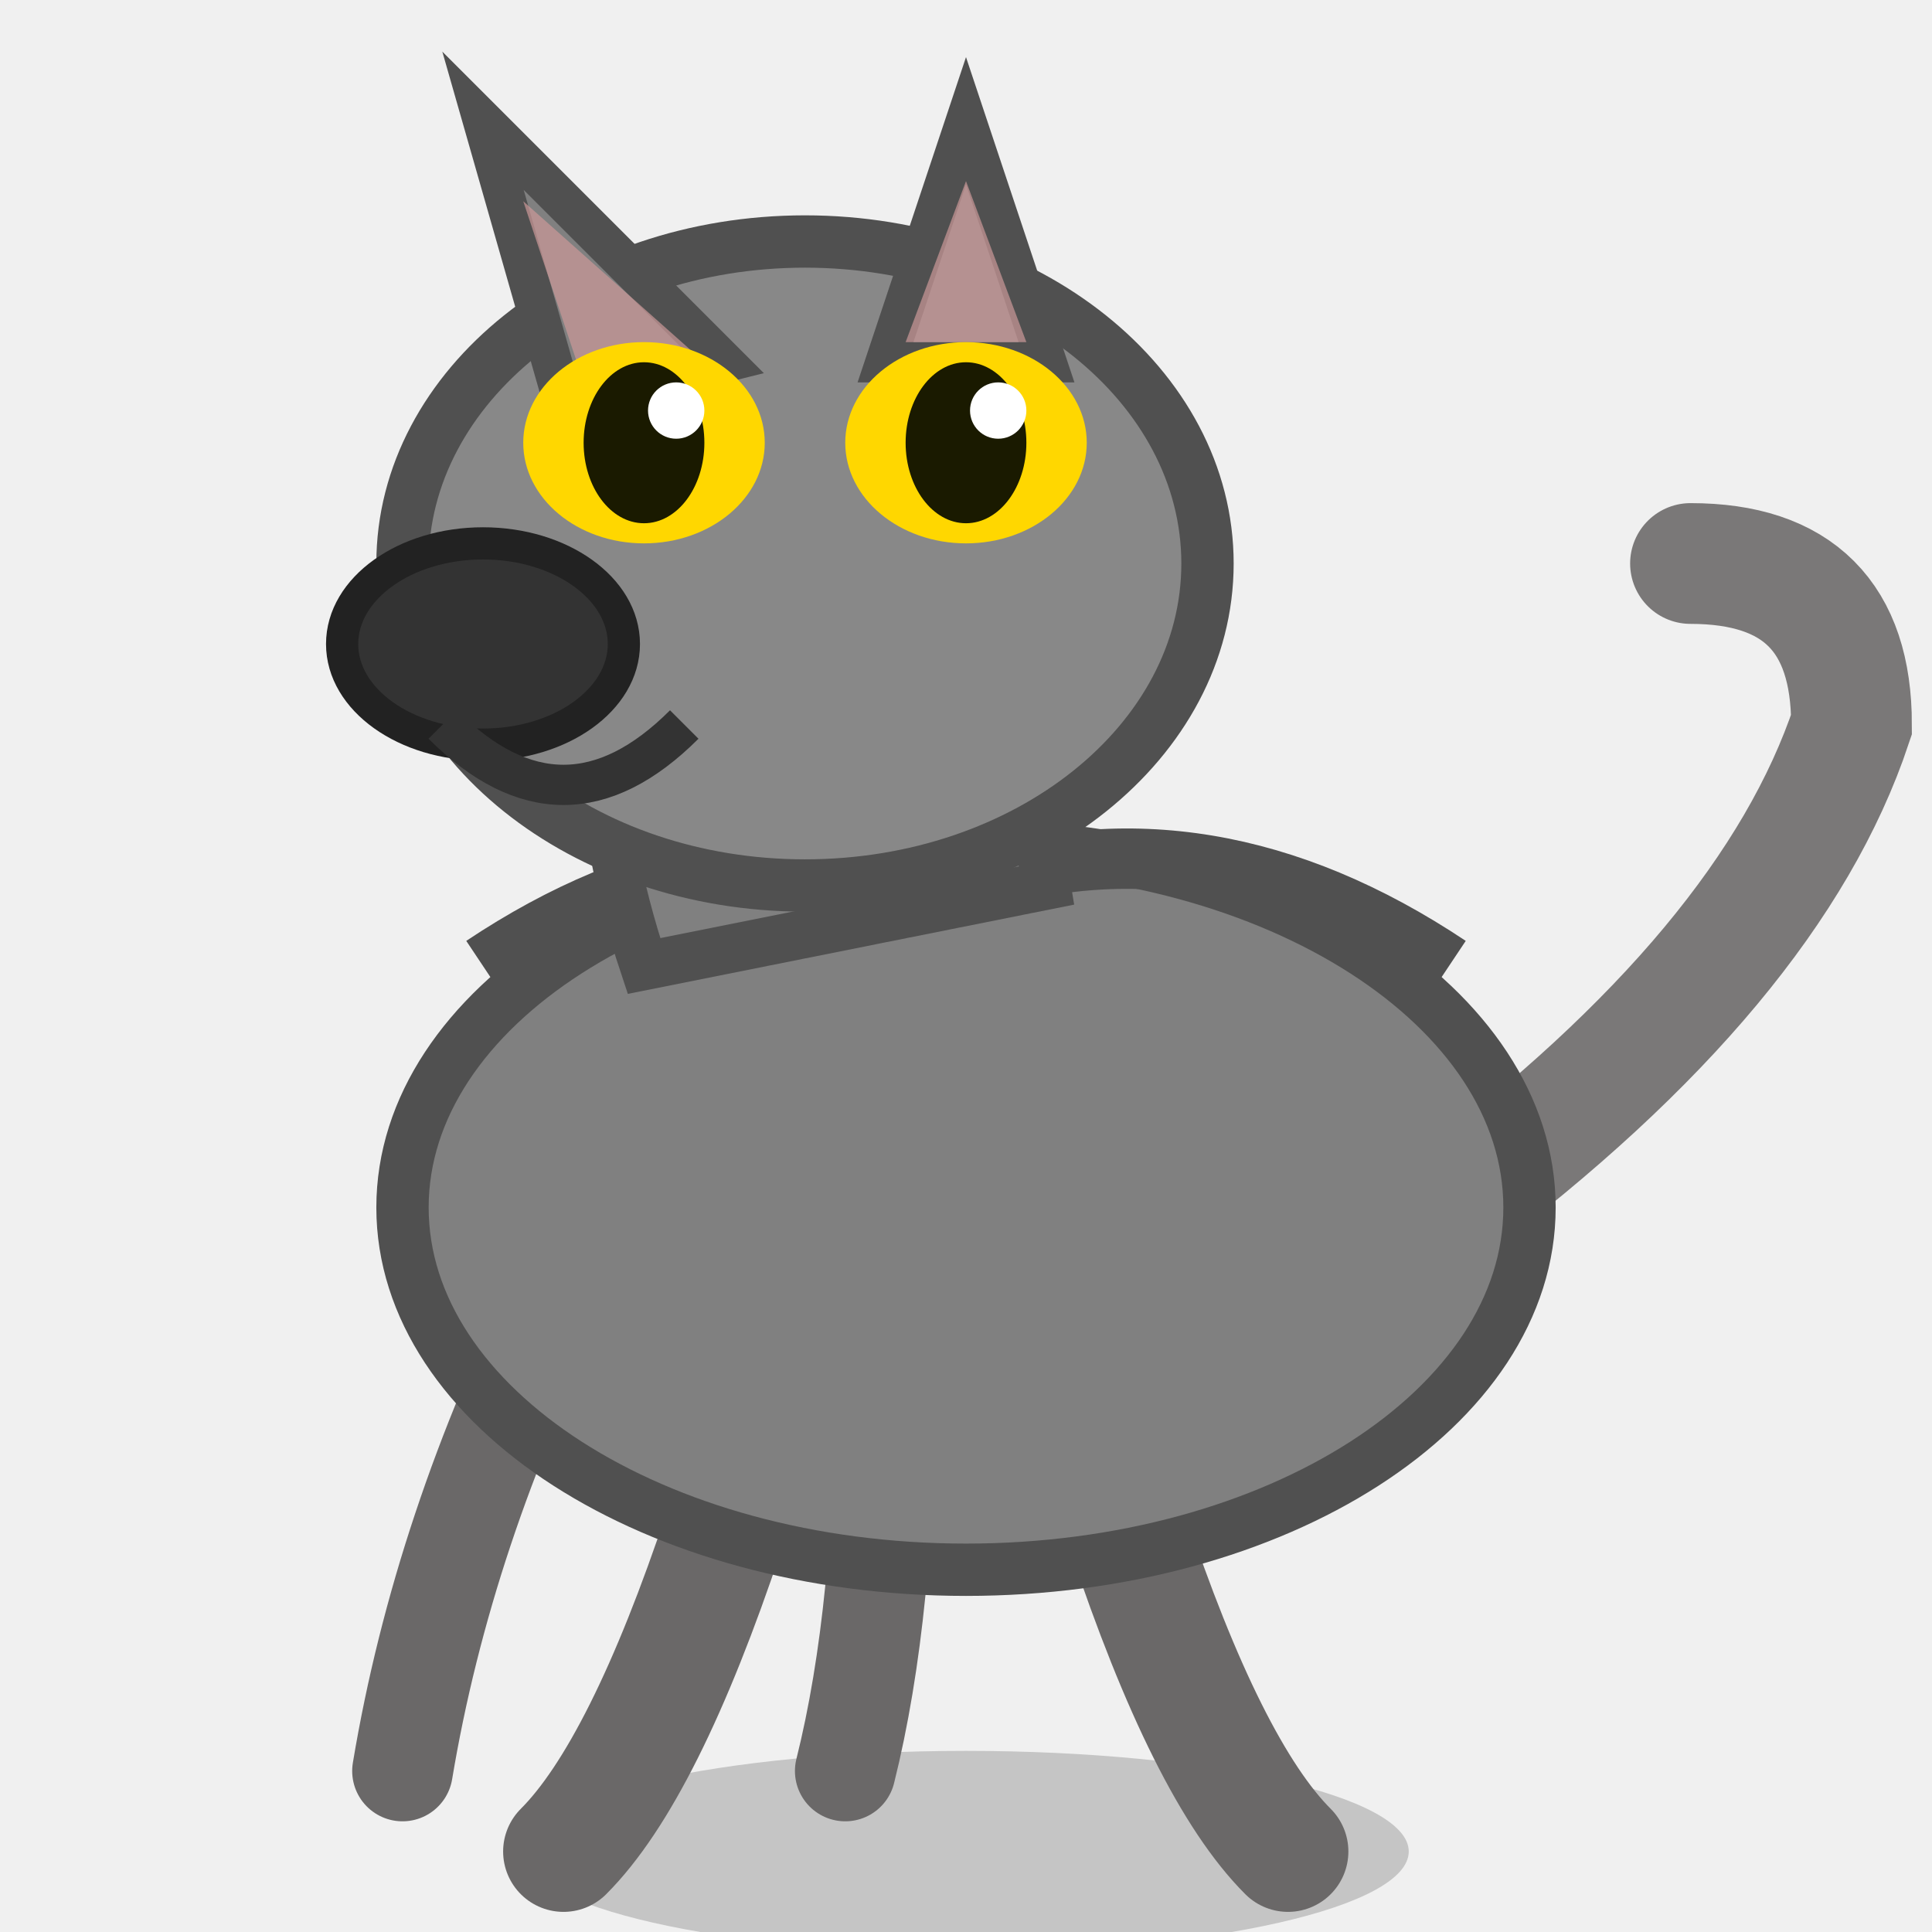
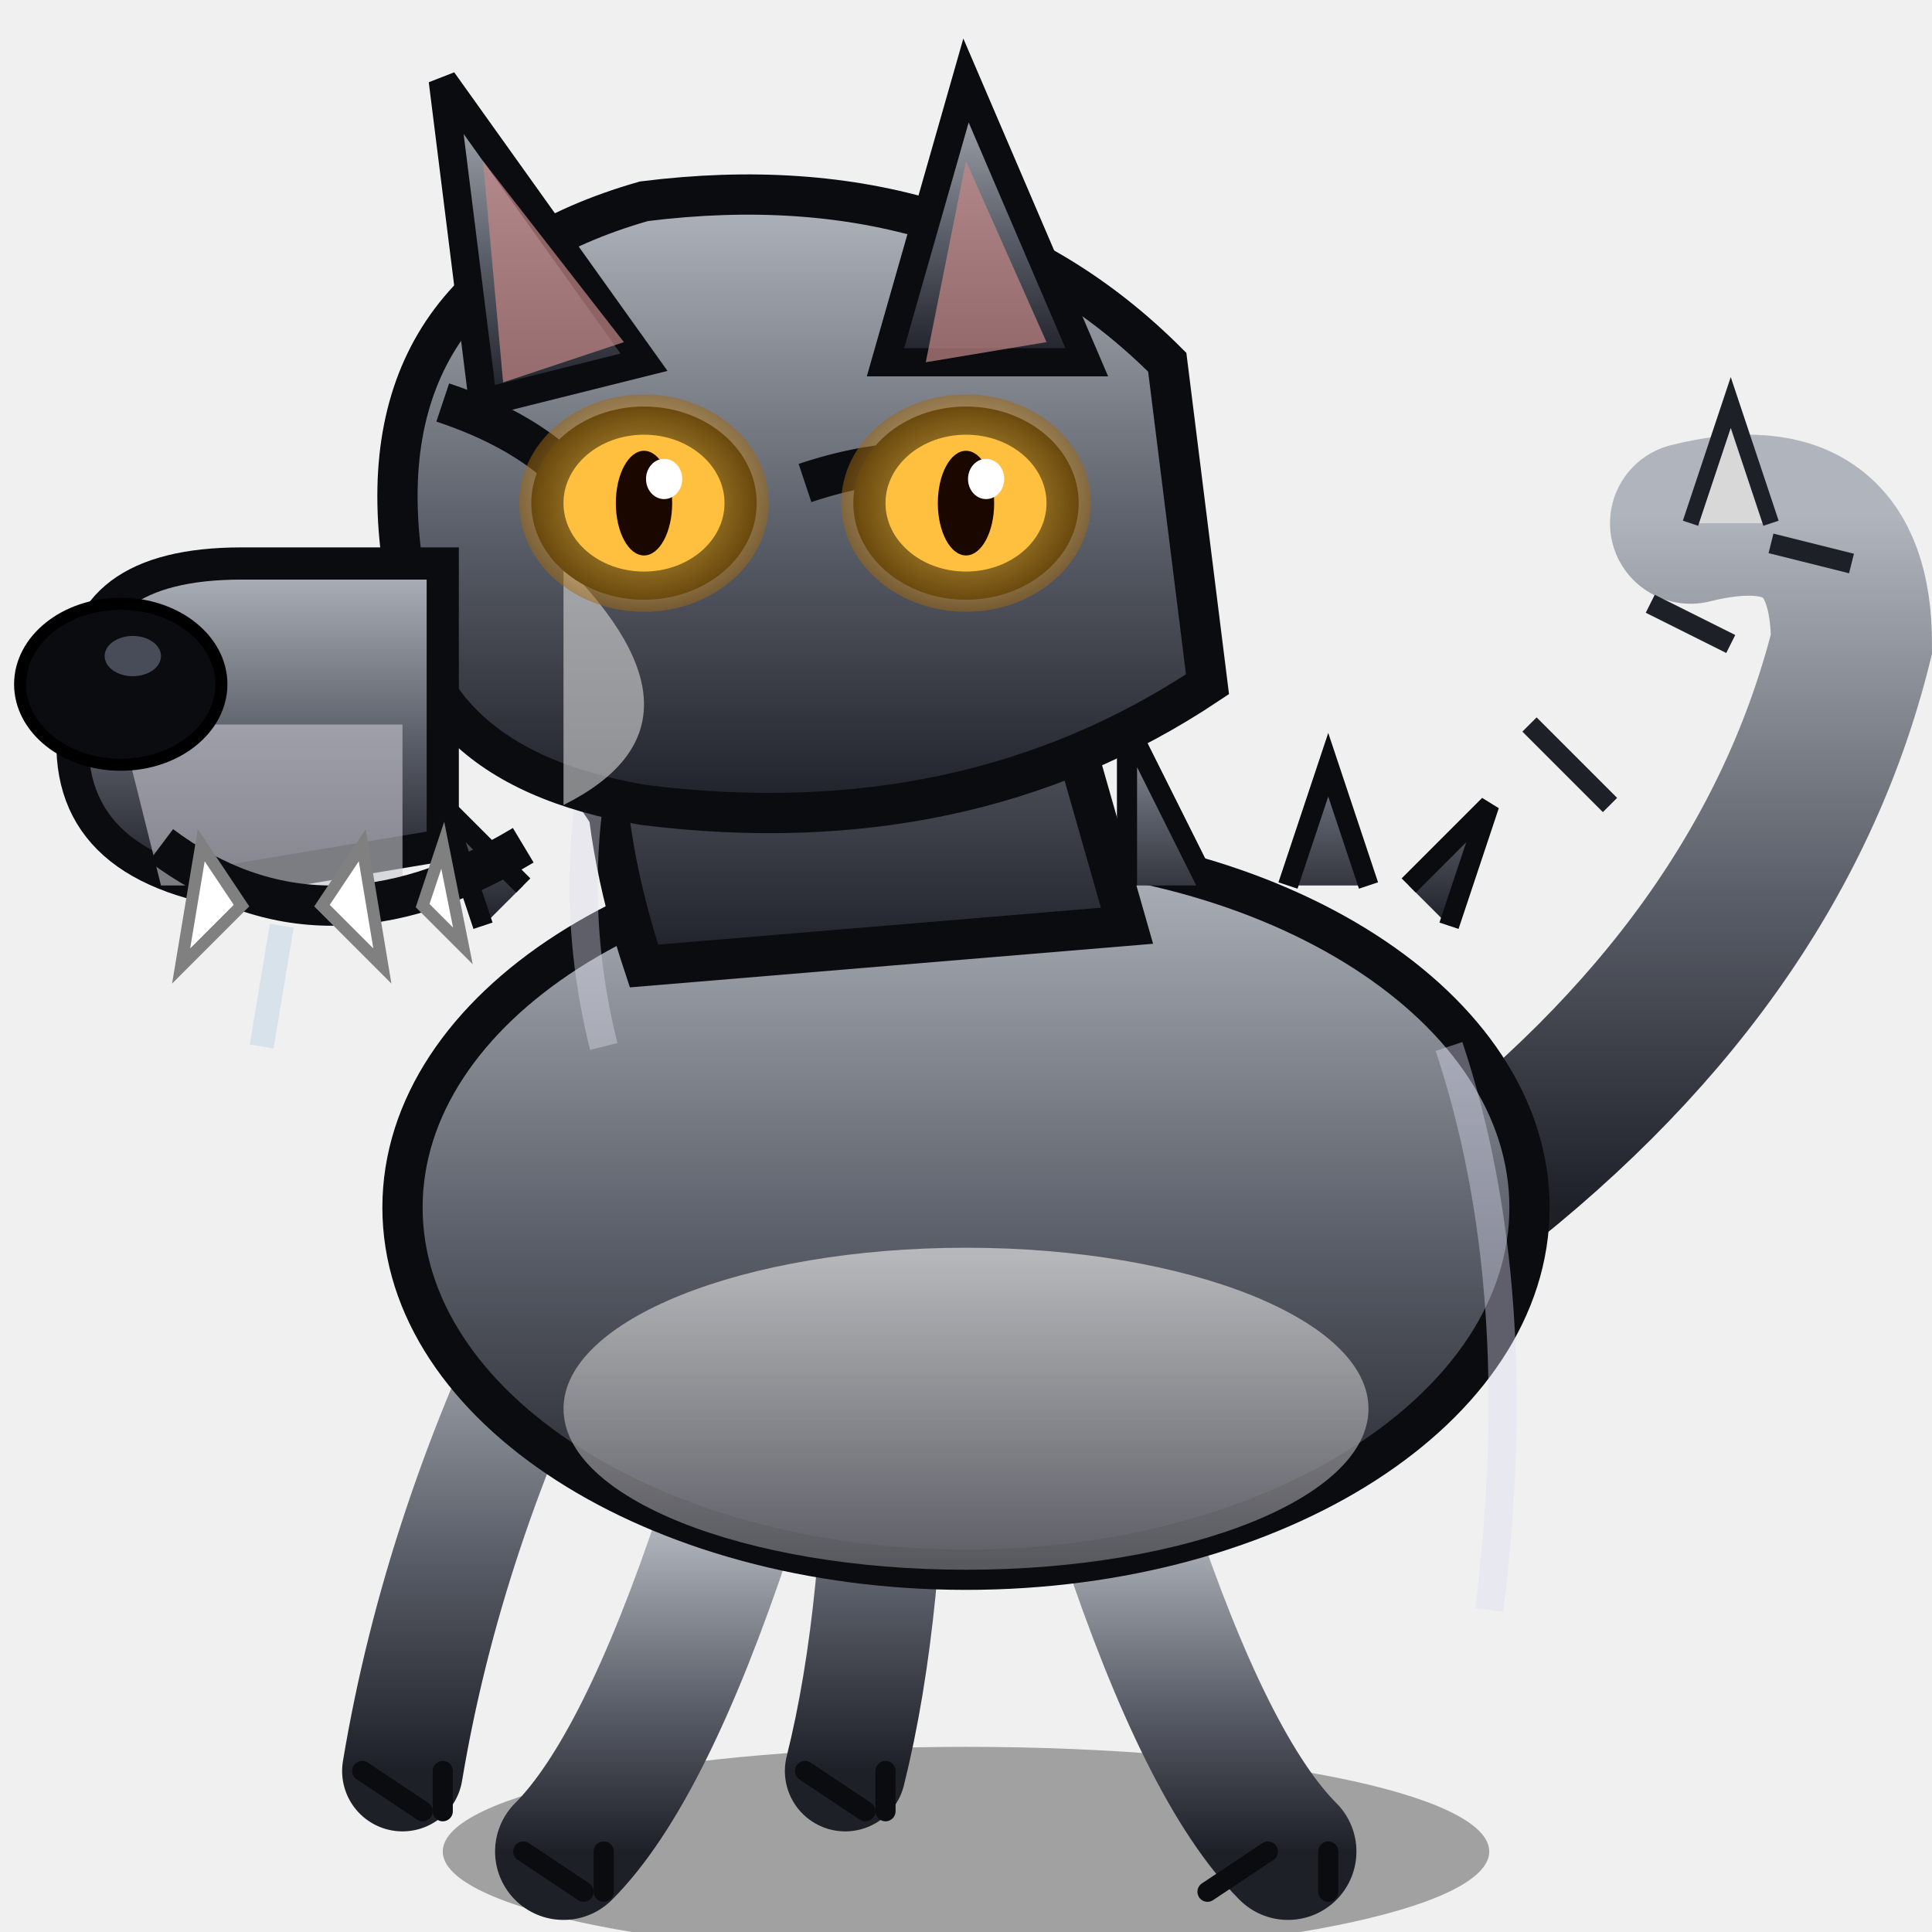
<svg xmlns="http://www.w3.org/2000/svg" viewBox="0 0 48 48">
-   <ellipse cx="24" cy="46" rx="11" ry="2.5" fill="rgba(0,0,0,0.18)" />
-   <path d="M36,30 Q44,24 46,18 Q46,14 42,14" fill="none" stroke="#7a7878" stroke-width="3" stroke-linecap="round" />
-   <path d="M18,38 Q16,44 14,46" stroke="#6a6868" stroke-width="3" stroke-linecap="round" fill="none" />
-   <path d="M28,38 Q30,44 32,46" stroke="#6a6868" stroke-width="3" stroke-linecap="round" fill="none" />
-   <path d="M14,32 Q11,38 10,44" stroke="#6a6868" stroke-width="2.5" stroke-linecap="round" fill="none" />
-   <path d="M22,34 Q22,40 21,44" stroke="#6a6868" stroke-width="2.5" stroke-linecap="round" fill="none" />
-   <ellipse cx="24" cy="30" rx="14" ry="9" fill="#808080" stroke="#505050" stroke-width="1.3" />
-   <path d="M12,24 Q18,20 24,22 Q30,20 36,24" stroke="#505050" stroke-width="1.5" fill="none" />
-   <path d="M16,24 Q14,18 16,14 Q20,10 24,10 L26,22Z" fill="#808080" stroke="#505050" stroke-width="1.2" />
-   <ellipse cx="20" cy="14" rx="10" ry="8" fill="#888888" stroke="#505050" stroke-width="1.3" />
-   <polygon points="14,10 12,3 18,9" fill="#808080" stroke="#505050" stroke-width="1" />
-   <polygon points="22,9 24,3 26,9" fill="#808080" stroke="#505050" stroke-width="1" />
-   <polygon points="14.5,9.5 13,5 17.5,9" fill="#cc9999" opacity="0.7" />
-   <polygon points="22.5,8.5 24,4.5 25.5,8.5" fill="#cc9999" opacity="0.7" />
-   <ellipse cx="12" cy="16" rx="3.5" ry="2.5" fill="#333" stroke="#222" stroke-width="0.8" />
-   <ellipse cx="16" cy="11" rx="3" ry="2.5" fill="#ffd700" />
-   <ellipse cx="24" cy="11" rx="3" ry="2.5" fill="#ffd700" />
-   <ellipse cx="16" cy="11" rx="1.5" ry="2" fill="#1a1a00" />
-   <ellipse cx="24" cy="11" rx="1.5" ry="2" fill="#1a1a00" />
-   <circle cx="16.8" cy="10.2" r="0.7" fill="white" />
-   <circle cx="24.8" cy="10.2" r="0.7" fill="white" />
-   <path d="M11,18 Q14,21 17,18" stroke="#333" stroke-width="1" fill="none" />
+   <defs>
+     <linearGradient id="wf_fur" x1="0" y1="0" x2="0" y2="1">
+       <stop offset="0%" stop-color="#b0b4bc" />
+       <stop offset="55%" stop-color="#5a5e68" />
+       <stop offset="100%" stop-color="#1e2028" />
+     </linearGradient>
+     <linearGradient id="wf_belly" x1="0" y1="0" x2="0" y2="1">
+       <stop offset="0%" stop-color="#d8d8d8" />
+       <stop offset="100%" stop-color="#707078" />
+     </linearGradient>
+     <radialGradient id="wf_eye" cx="50%" cy="50%" r="55%">
+       <stop offset="0%" stop-color="#fff6a0" />
+       <stop offset="55%" stop-color="#ffc040" />
+       <stop offset="100%" stop-color="#8a5000" />
+     </radialGradient>
+   </defs>
+   <ellipse cx="24" cy="46" rx="13" ry="2.6" fill="rgba(0,0,0,0.33)" />
+   <path d="M36,30 Q44,24 46,16 Q46,12 42,13" fill="none" stroke="url(#wf_fur)" stroke-width="4" stroke-linecap="round" />
+   <path d="M40,20 L38,18 M43,16 L41,15 M46,14 L44,13.5" stroke="#1e2028" stroke-width="0.5" fill="none" />
+   <path d="M42,13 L43,10 L44,13" fill="#d8d8d8" stroke="#1e2028" stroke-width="0.4" />
+   <path d="M18,38 Q16,44 14,46" stroke="url(#wf_fur)" stroke-width="3.4" stroke-linecap="round" fill="none" />
+   <path d="M28,38 Q30,44 32,46" stroke="url(#wf_fur)" stroke-width="3.4" stroke-linecap="round" fill="none" />
+   <path d="M13,46 L14.5,47 M15,46 L15,47" stroke="#0a0c10" stroke-width="0.5" stroke-linecap="round" />
+   <path d="M31.5,46 L30,47 M33,46 L33,47" stroke="#0a0c10" stroke-width="0.5" stroke-linecap="round" />
+   <path d="M14,32 Q11,38 10,44" stroke="url(#wf_fur)" stroke-width="3" stroke-linecap="round" fill="none" />
+   <path d="M22,34 Q22,40 21,44" stroke="url(#wf_fur)" stroke-width="3" stroke-linecap="round" fill="none" />
+   <path d="M9,44 L10.5,45 M11,44 L11,45" stroke="#0a0c10" stroke-width="0.5" stroke-linecap="round" />
+   <path d="M20,44 L21.5,45 M22,44 L22,45" stroke="#0a0c10" stroke-width="0.5" stroke-linecap="round" />
+   <ellipse cx="24" cy="30" rx="14" ry="9" fill="url(#wf_fur)" stroke="#0a0c10" stroke-width="1" />
+   <ellipse cx="24" cy="35" rx="10" ry="4" fill="url(#wf_belly)" opacity="0.75" />
+   <path d="M12,23 L11,20 L13,22 M16,22 L14,19 L17,22 M20,22 L19,18 L22,22 M24,22 L23,17 L26,22 M28,22 L28,18 L30,22 M32,22 L33,19 L34,22 M36,23 L37,20 L35,22" stroke="#0a0c10" stroke-width="0.5" fill="url(#wf_fur)" />
+   <path d="M16,24 Q14,18 16,13 Q20,9 24,9 L28,23 Z" fill="url(#wf_fur)" stroke="#0a0c10" stroke-width="1" />
+   <path d="M15,18 Q14,22 15,26" stroke="rgba(220,220,235,0.4)" stroke-width="0.7" fill="none" />
+   <path d="M10,14 Q9,7 16,5 Q24,4 29,9 L30,17 Q24,21 16,20 Q10,19 10,14 Z" fill="url(#wf_fur)" stroke="#0a0c10" stroke-width="1" />
+   <path d="M12,10 L11,2 L16,9 Z" fill="url(#wf_fur)" stroke="#0a0c10" stroke-width="0.7" />
+   <path d="M22,9 L24,2 L27,9 Z" fill="url(#wf_fur)" stroke="#0a0c10" stroke-width="0.7" />
+   <path d="M12.5,9.5 L12,4 L15.5,8.5" fill="#c48888" opacity="0.7" />
+   <path d="M23,9 L24,4 L26,8.5" fill="#c48888" opacity="0.7" />
+   <path d="M14,14 Q18,18 14,20 Z" fill="#d8d8d8" opacity="0.6" />
+   <path d="M2,17 Q1,21 5,22 L11,21 L11,14 L6,14 Q2,14 2,17 Z" fill="url(#wf_fur)" stroke="#0a0c10" stroke-width="0.8" />
+   <path d="M3,18 L10,18 L10,22 L4,22 Z" fill="#c8c8d0" opacity="0.6" />
+   <ellipse cx="3" cy="17" rx="2.5" ry="2" fill="#0a0c10" stroke="#000" stroke-width="0.3" />
+   <ellipse cx="3.3" cy="16.3" rx="0.7" ry="0.5" fill="#484c58" />
+   <path d="M4,21 Q8,24 13,21" stroke="#0a0c10" stroke-width="1" fill="none" />
+   <path d="M5,21 L4.5,24 L6,22.5 Z" fill="#ffffff" stroke="#808080" stroke-width="0.3" />
+   <path d="M9,21 L9.5,24 L8,22.5 Z" fill="#ffffff" stroke="#808080" stroke-width="0.3" />
+   <path d="M11,21 L11.5,23.5 L10.5,22.5 Z" fill="#ffffff" stroke="#808080" stroke-width="0.3" />
+   <path d="M11,10 Q14,11 15,13" stroke="#0a0c10" stroke-width="1" fill="none" />
+   <path d="M20,12 Q23,11 25,12" stroke="#0a0c10" stroke-width="1" fill="none" />
+   <ellipse cx="16" cy="12.5" rx="2.8" ry="2.4" fill="#1a1400" />
+   <ellipse cx="16" cy="12.5" rx="3.1" ry="2.7" fill="url(#wf_eye)" opacity="0.5" />
+   <ellipse cx="16" cy="12.5" rx="2" ry="1.7" fill="#ffc040" />
+   <ellipse cx="16" cy="12.5" rx="0.7" ry="1.3" fill="#1a0800" />
+   <ellipse cx="16.5" cy="11.9" rx="0.45" ry="0.5" fill="#ffffff" />
+   <ellipse cx="24" cy="12.5" rx="2.8" ry="2.4" fill="#1a1400" />
+   <ellipse cx="24" cy="12.5" rx="3.1" ry="2.7" fill="url(#wf_eye)" opacity="0.5" />
+   <ellipse cx="24" cy="12.5" rx="2" ry="1.7" fill="#ffc040" />
+   <ellipse cx="24" cy="12.5" rx="0.7" ry="1.3" fill="#1a0800" />
+   <ellipse cx="24.5" cy="11.9" rx="0.45" ry="0.5" fill="#ffffff" />
+   <path d="M7,23 L6.5,26" stroke="#c8d8e8" stroke-width="0.6" opacity="0.6" />
+   <path d="M36,26 Q38,32 37,40" stroke="rgba(220,220,240,0.4)" stroke-width="0.7" fill="none" />
</svg>
